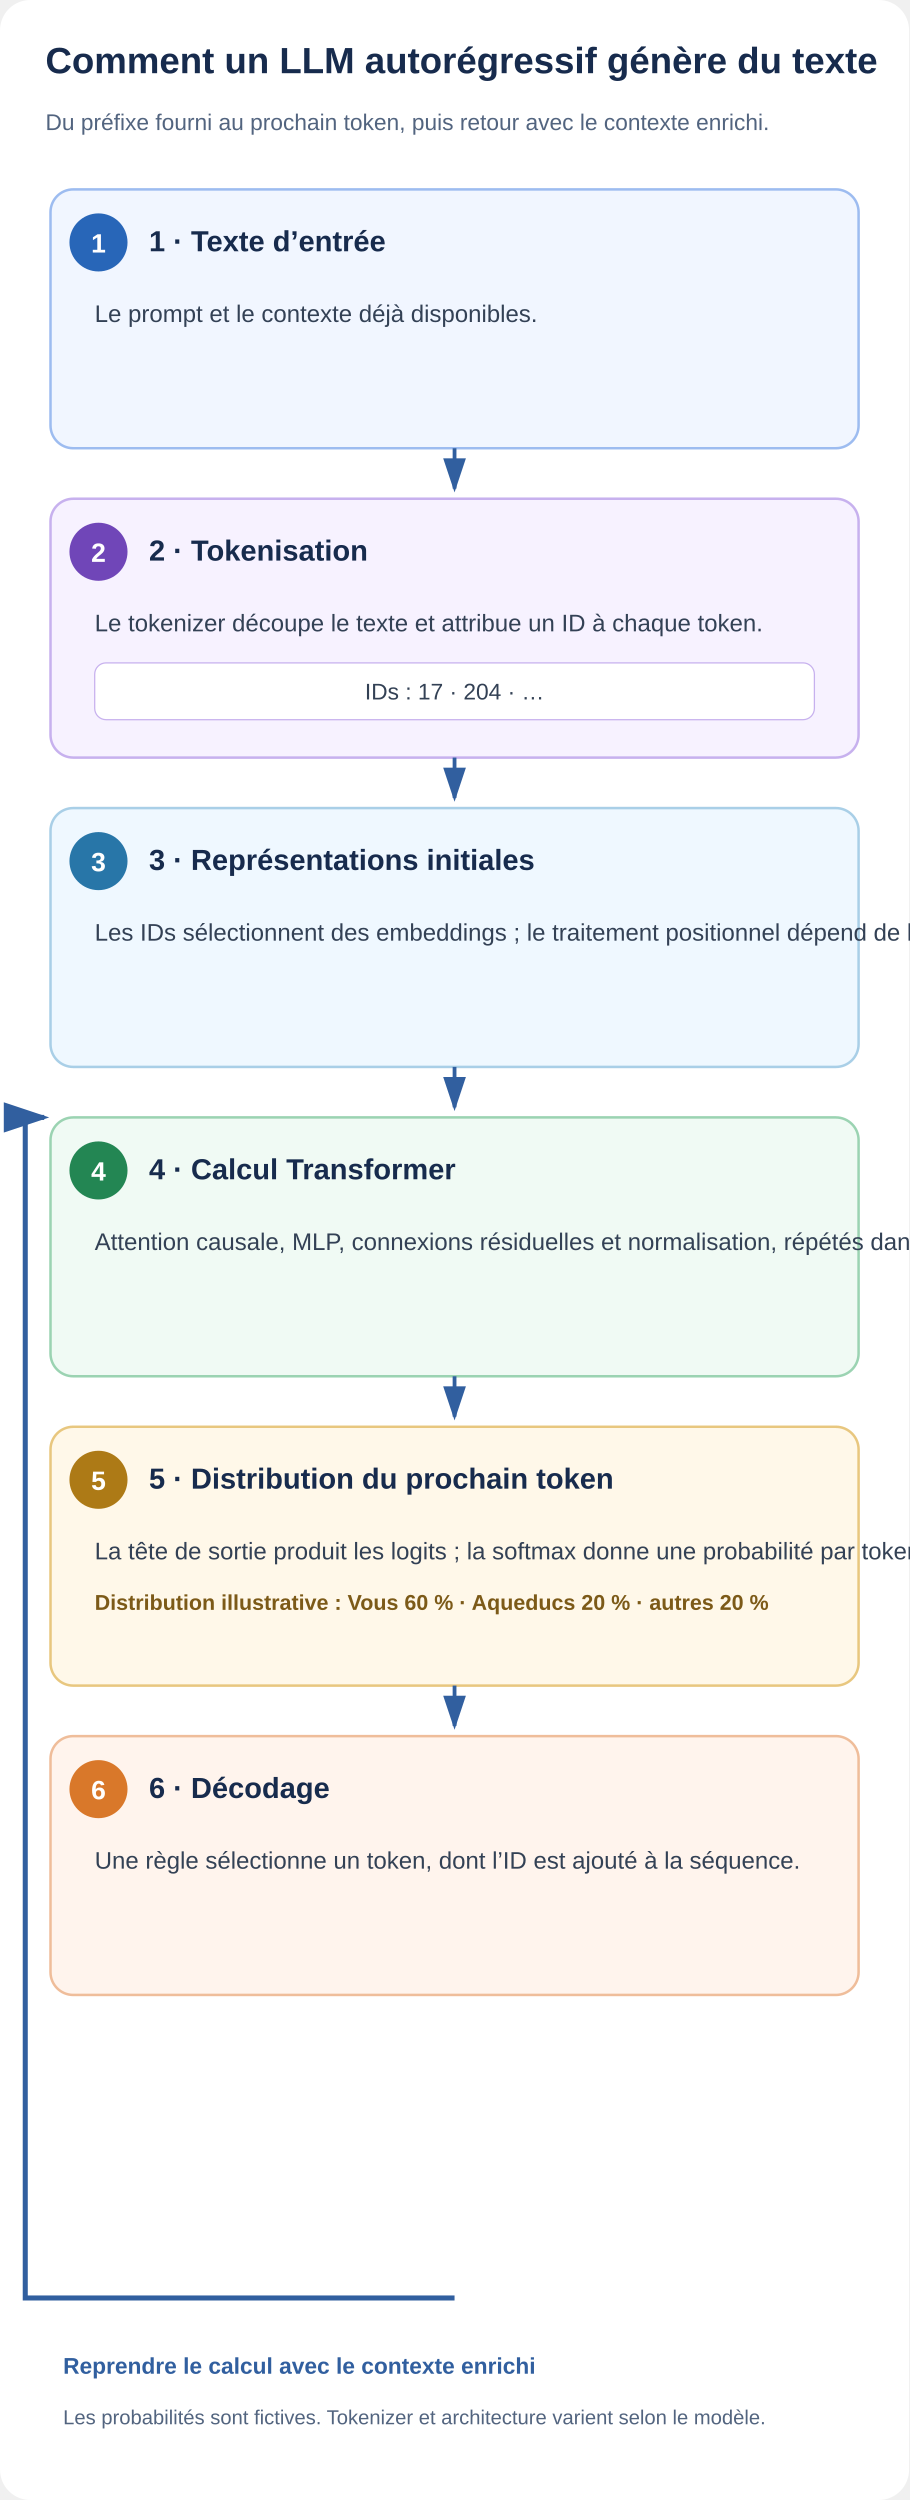
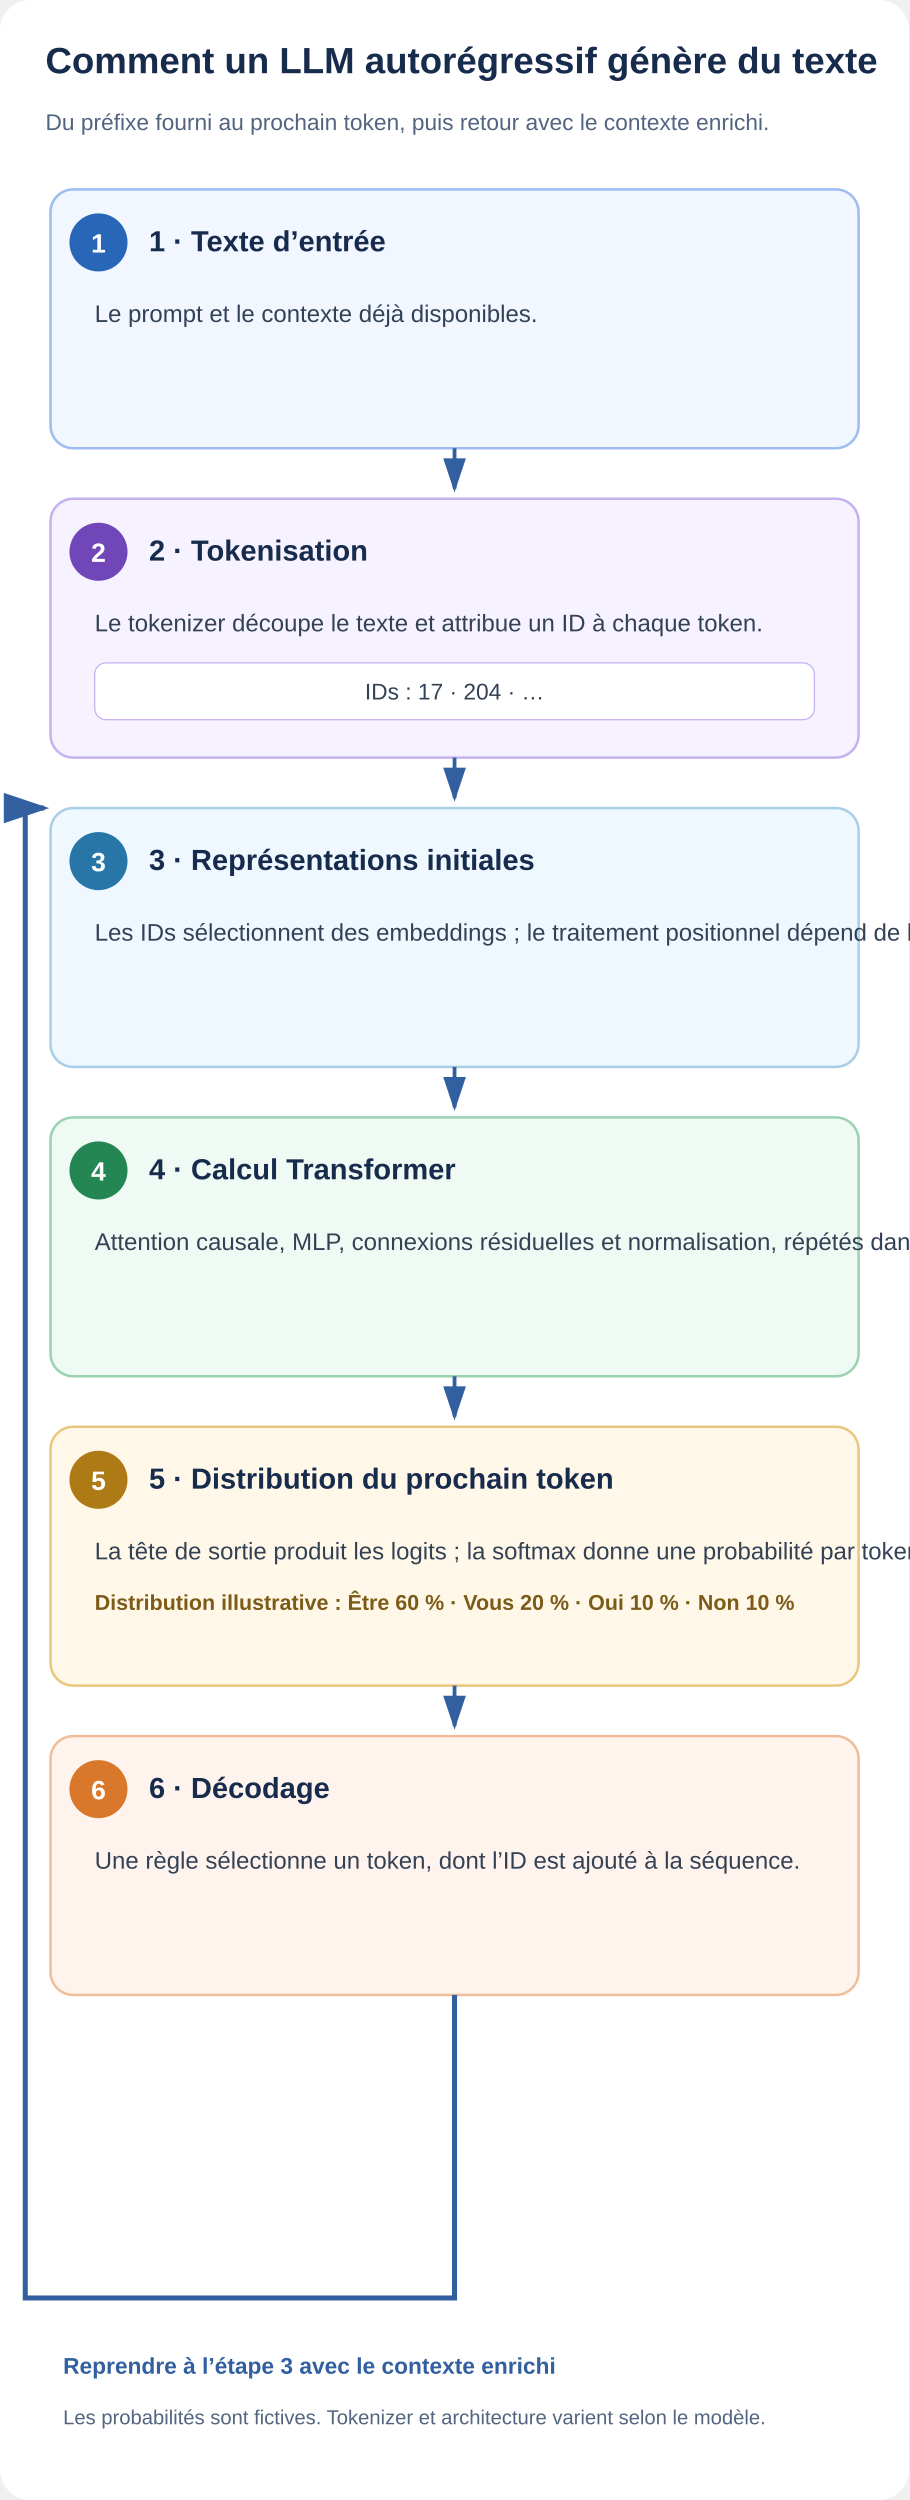
<svg xmlns="http://www.w3.org/2000/svg" width="720" height="1980" viewBox="0 0 720 1980" role="img" aria-labelledby="title desc">
  <defs>
    <marker id="a" markerWidth="10" markerHeight="10" refX="8" refY="3" orient="auto">
      <path d="M0 0L0 6L9 3z" fill="#315f9f" />
    </marker>
  </defs>
  <rect width="720" height="1980" rx="24" fill="#fff" />
  <text x="36" y="58" font-family="Arial,sans-serif" font-size="29" font-weight="700" fill="#172b4d">Comment un LLM autorégressif génère du texte</text>
  <text x="36" y="103" font-family="Arial,sans-serif" font-size="18" fill="#52647f">Du préfixe fourni au prochain token, puis retour avec le contexte enrichi.</text>
  <rect x="40" y="150" width="640" height="205" rx="18" fill="#f1f6ff" stroke="#9dbcf0" stroke-width="2" />
  <circle cx="78" cy="192" r="23" fill="#2866b8" />
  <text x="78" y="200" text-anchor="middle" font-family="Arial,sans-serif" font-size="21" font-weight="700" fill="#fff">1</text>
  <text x="118" y="199" font-family="Arial,sans-serif" font-size="23" font-weight="700" fill="#172b4d">1 · Texte d’entrée</text>
  <text x="75" y="255" font-family="Arial,sans-serif" font-size="19" fill="#334155">Le prompt et le contexte déjà disponibles.</text>
  <path d="M360 355V387" stroke="#315f9f" stroke-width="3" marker-end="url(#a)" />
  <rect x="40" y="395" width="640" height="205" rx="18" fill="#f7f2ff" stroke="#c7b1ee" stroke-width="2" />
  <circle cx="78" cy="437" r="23" fill="#7046b8" />
  <text x="78" y="445" text-anchor="middle" font-family="Arial,sans-serif" font-size="21" font-weight="700" fill="#fff">2</text>
  <text x="118" y="444" font-family="Arial,sans-serif" font-size="23" font-weight="700" fill="#172b4d">2 · Tokenisation</text>
  <text x="75" y="500" font-family="Arial,sans-serif" font-size="19" fill="#334155">Le tokenizer découpe le texte et attribue un ID à chaque token.</text>
  <rect x="75" y="525" width="570" height="45" rx="9" fill="#fff" stroke="#c7b1ee" />
  <text x="360" y="554" text-anchor="middle" font-family="Arial,sans-serif" font-size="18" fill="#334155">IDs : 17 · 204 · …</text>
  <path d="M360 600V632" stroke="#315f9f" stroke-width="3" marker-end="url(#a)" />
  <rect x="40" y="640" width="640" height="205" rx="18" fill="#eff8ff" stroke="#a9cfe7" stroke-width="2" />
  <circle cx="78" cy="682" r="23" fill="#2876a8" />
  <text x="78" y="690" text-anchor="middle" font-family="Arial,sans-serif" font-size="21" font-weight="700" fill="#fff">3</text>
  <text x="118" y="689" font-family="Arial,sans-serif" font-size="23" font-weight="700" fill="#172b4d">3 · Représentations initiales</text>
  <text x="75" y="745" font-family="Arial,sans-serif" font-size="19" fill="#334155">Les IDs sélectionnent des embeddings ; le traitement positionnel dépend de l’architecture.</text>
  <path d="M360 845V877" stroke="#315f9f" stroke-width="3" marker-end="url(#a)" />
  <rect x="40" y="885" width="640" height="205" rx="18" fill="#f0faf4" stroke="#9bd3b2" stroke-width="2" />
  <circle cx="78" cy="927" r="23" fill="#238653" />
  <text x="78" y="935" text-anchor="middle" font-family="Arial,sans-serif" font-size="21" font-weight="700" fill="#fff">4</text>
  <text x="118" y="934" font-family="Arial,sans-serif" font-size="23" font-weight="700" fill="#172b4d">4 · Calcul Transformer</text>
  <text x="75" y="990" font-family="Arial,sans-serif" font-size="19" fill="#334155">Attention causale, MLP, connexions résiduelles et normalisation, répétés dans les blocs.</text>
  <path d="M360 1090V1122" stroke="#315f9f" stroke-width="3" marker-end="url(#a)" />
  <rect x="40" y="1130" width="640" height="205" rx="18" fill="#fff8e9" stroke="#e8c77f" stroke-width="2" />
  <circle cx="78" cy="1172" r="23" fill="#ad7a16" />
  <text x="78" y="1180" text-anchor="middle" font-family="Arial,sans-serif" font-size="21" font-weight="700" fill="#fff">5</text>
  <text x="118" y="1179" font-family="Arial,sans-serif" font-size="23" font-weight="700" fill="#172b4d">5 · Distribution du prochain token</text>
  <text x="75" y="1235" font-family="Arial,sans-serif" font-size="19" fill="#334155">La tête de sortie produit les logits ; la softmax donne une probabilité par token du vocabulaire.</text>
-   <text x="75" y="1275" font-family="Arial,sans-serif" font-size="17" font-weight="700" fill="#7c5a18">Distribution illustrative : Vous 60 % · Aqueducs 20 % · autres 20 %</text>
+   <text x="75" y="1275" font-family="Arial,sans-serif" font-size="17" font-weight="700" fill="#7c5a18">Distribution illustrative : Être 60 % · Vous 20 % · Oui 10 % · Non 10 %</text>
  <path d="M360 1335V1367" stroke="#315f9f" stroke-width="3" marker-end="url(#a)" />
  <rect x="40" y="1375" width="640" height="205" rx="18" fill="#fff4ed" stroke="#efbd9a" stroke-width="2" />
  <circle cx="78" cy="1417" r="23" fill="#d9782a" />
  <text x="78" y="1425" text-anchor="middle" font-family="Arial,sans-serif" font-size="21" font-weight="700" fill="#fff">6</text>
  <text x="118" y="1424" font-family="Arial,sans-serif" font-size="23" font-weight="700" fill="#172b4d">6 · Décodage</text>
  <text x="75" y="1480" font-family="Arial,sans-serif" font-size="19" fill="#334155">Une règle sélectionne un token, dont l’ID est ajouté à la séquence.</text>
-   <path d="M360 1820H20V885H35" stroke="#315f9f" stroke-width="4" fill="none" marker-end="url(#a)" />
-   <text x="50" y="1880" font-family="Arial,sans-serif" font-size="18" font-weight="700" fill="#315f9f">Reprendre le calcul avec le contexte enrichi</text>
+   <path d="M360 1580V1820H20V640H35" stroke="#315f9f" stroke-width="4" fill="none" marker-end="url(#a)" />
+   <text x="50" y="1880" font-family="Arial,sans-serif" font-size="18" font-weight="700" fill="#315f9f">Reprendre à l’étape 3 avec le contexte enrichi</text>
  <text x="50" y="1920" font-family="Arial,sans-serif" font-size="16" fill="#52647f">Les probabilités sont fictives. Tokenizer et architecture varient selon le modèle.</text>
</svg>
